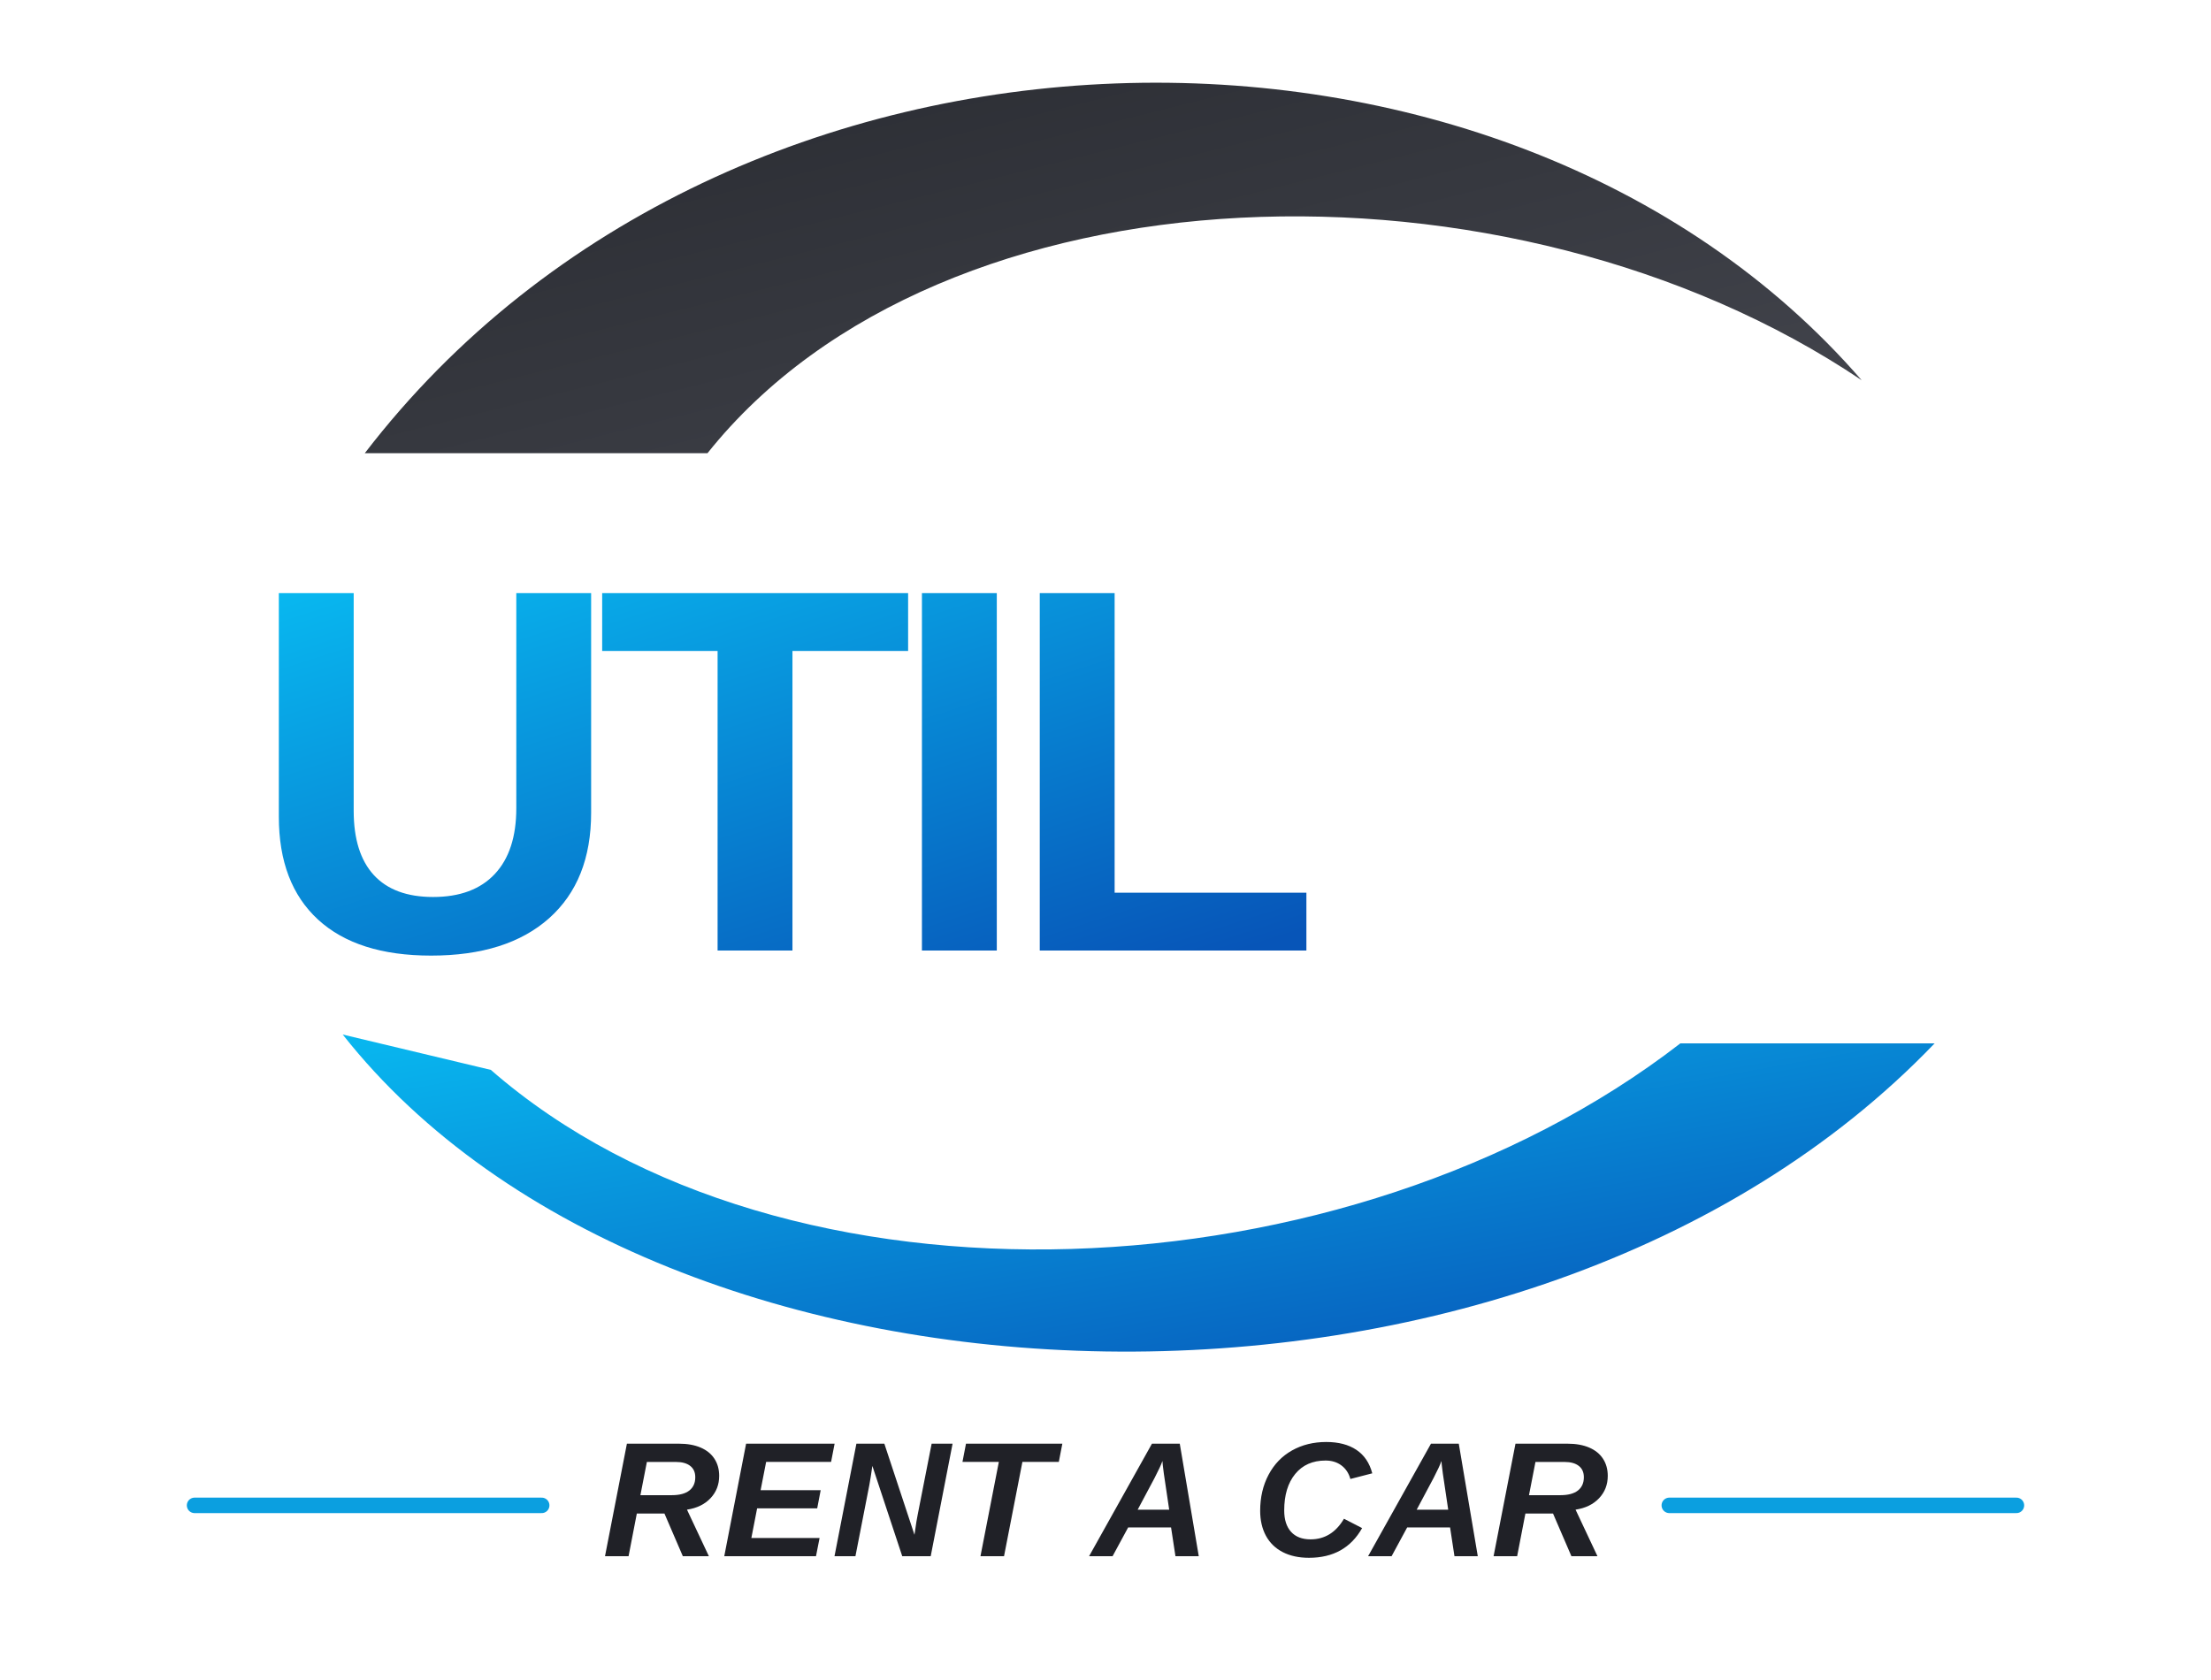
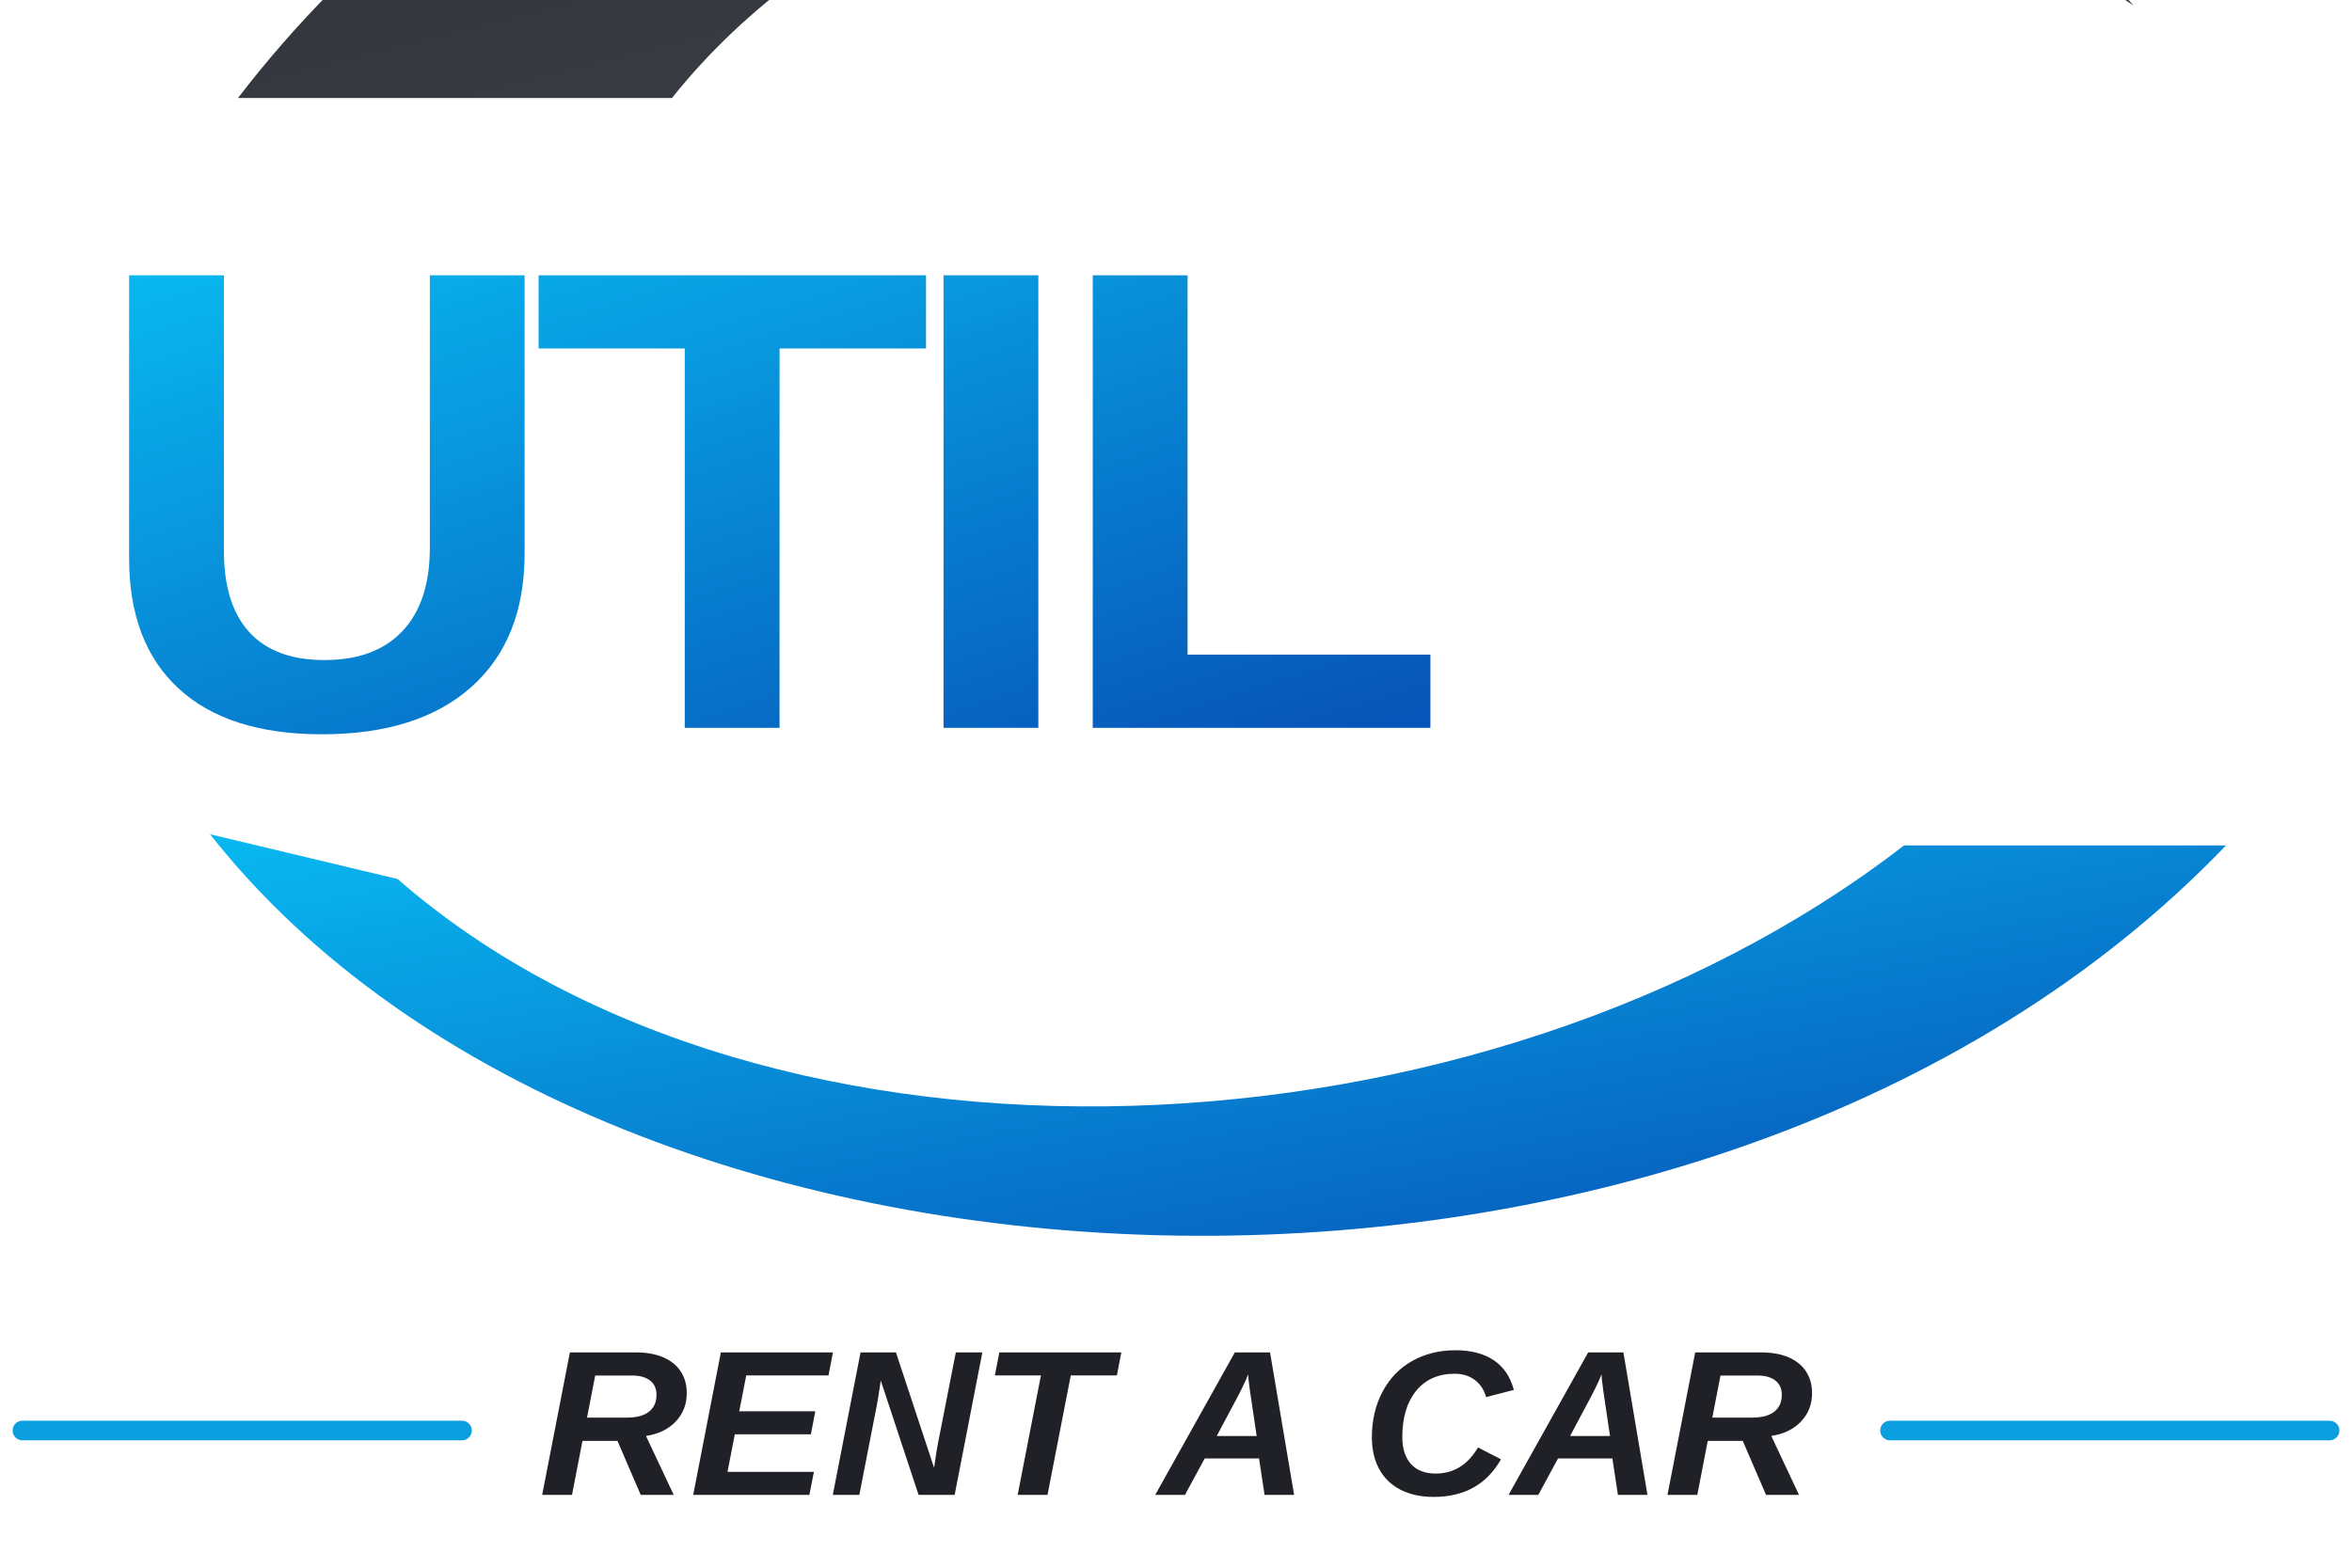
- <svg xmlns="http://www.w3.org/2000/svg" viewBox="0 0 1000 760" role="img" aria-labelledby="title desc">
+ <svg xmlns="http://www.w3.org/2000/svg" viewBox="80 170 840 560" role="img" aria-labelledby="title desc">
  <defs>
    <linearGradient id="util-blue" x1="0" y1="0" x2="0.92" y2="1">
      <stop offset="0" stop-color="#08b8f0" />
      <stop offset="1" stop-color="#0755b8" />
    </linearGradient>
    <linearGradient id="util-dark" x1="0" y1="0" x2="1" y2="1">
      <stop offset="0" stop-color="#282a30" />
      <stop offset="1" stop-color="#44464e" />
    </linearGradient>
  </defs>
  <path d="M165 205 C330 -10 680 -15 842 172 C683 65 426 72 320 205 Z" fill="url(#util-dark)" />
  <text x="112" y="430" font-family="Arial, Helvetica, sans-serif" font-size="235" font-weight="900" letter-spacing="-12" fill="url(#util-blue)">UTIL</text>
  <path d="M155 468 C300 652 690 665 875 472 L760 472 C610 588 355 600 222 484 Z" fill="url(#util-blue)" />
  <path d="M88 681 H245 M755 681 H912" stroke="#0b9fe0" stroke-width="7" stroke-linecap="round" />
  <text x="500" y="704" text-anchor="middle" fill="#202127" font-family="Arial, Helvetica, sans-serif" font-size="74" font-style="italic" font-weight="900" letter-spacing="0.5">RENT A CAR</text>
</svg>
